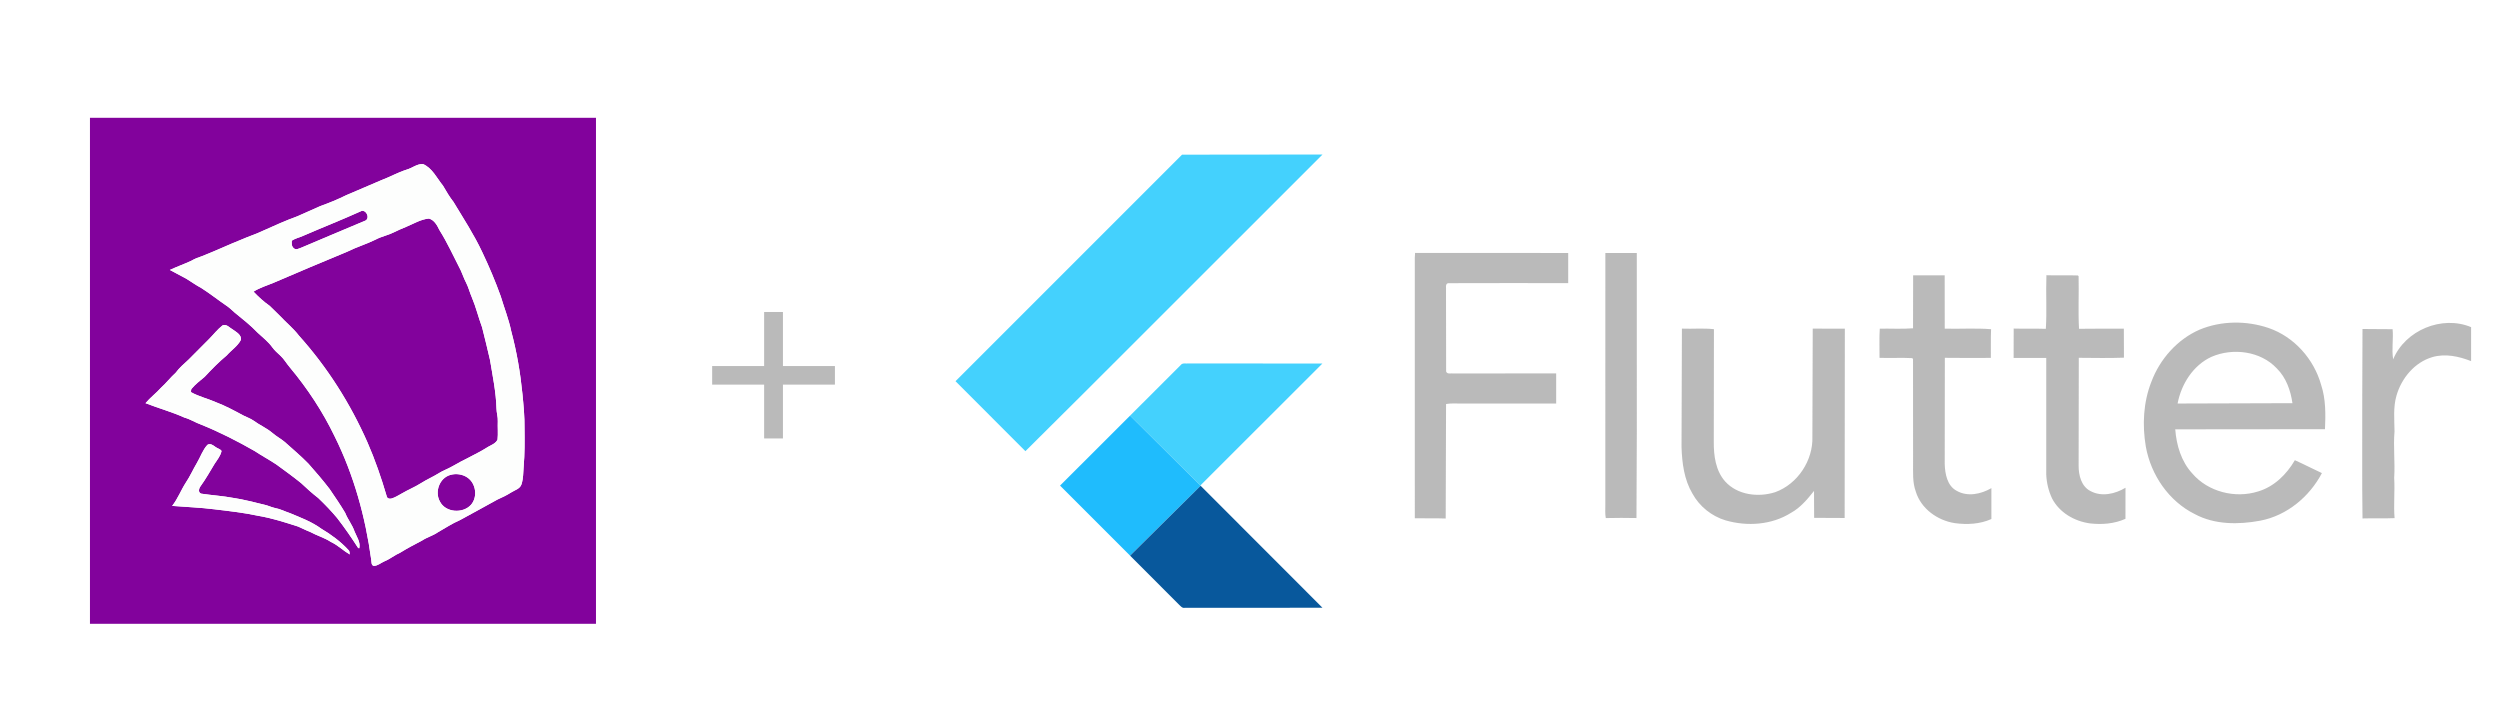
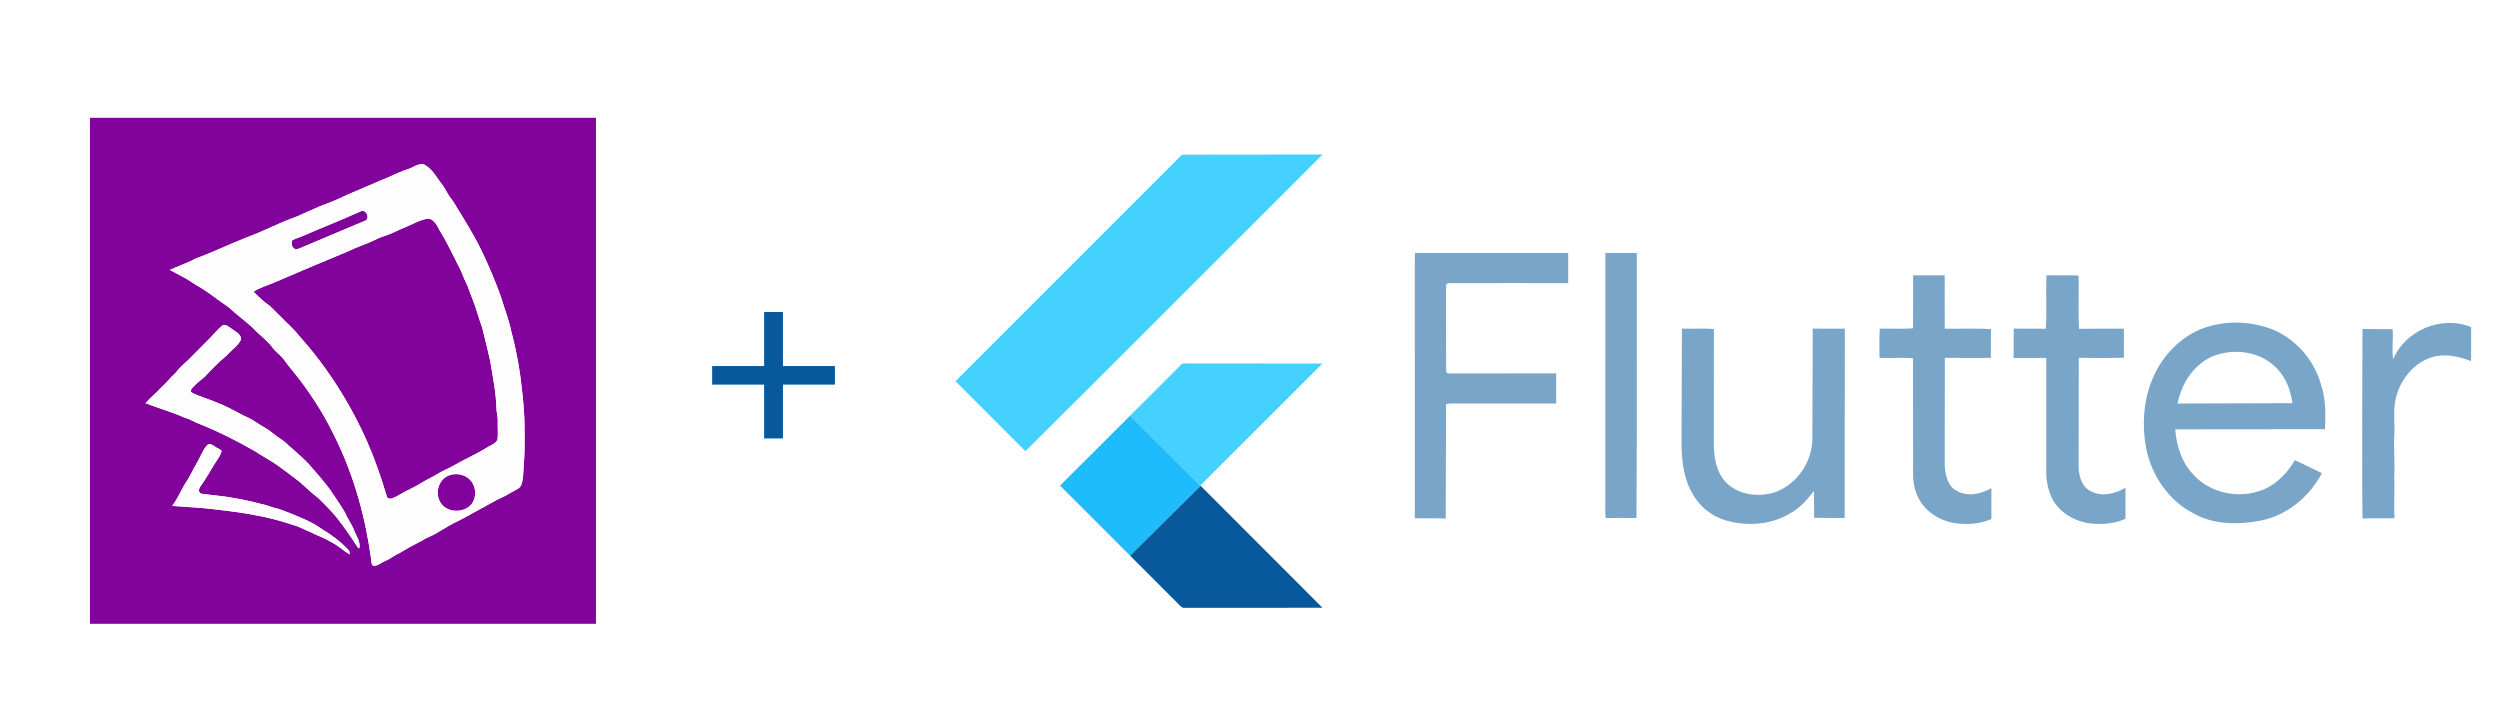
<svg xmlns="http://www.w3.org/2000/svg" viewBox="0 0 953 272" version="1.1" id="svg34">
  <defs id="defs38" />
  <path d="m 450.596,58.958 53.555,-0.059 -89.85,89.804 -23.417,23.286 -26.643,-26.676 z m -0.498,80.185 c 0.695,-0.918 1.974,-0.466 2.944,-0.584 l 51.063,0.013 -46.538,46.492 -26.781,-26.617 z" fill="#44d1fd" id="path26" style="stroke-width:0.656" />
-   <path opacity="0.54" d="m 539.423,96.414 58.381,0.02 -0.006,11.495 c -15.272,0 -30.551,-0.046 -45.83,0.02 -1.167,0.387 -0.616,1.849 -0.748,2.748 l 0.046,30.918 c 0.387,1.161 1.856,0.603 2.761,0.748 l 39.187,-0.02 v 11.482 c -12.184,-0.006 -24.361,-0.006 -36.545,0 -1.81,-0.006 -3.639,-0.118 -5.43,0.19 l -0.138,43.646 c -3.928,-0.157 -7.849,-0.013 -11.777,-0.098 l -0.006,-99.293 z m 72.539,0.02 h 11.987 l 0.006,68.696 -0.131,32.348 c -3.902,-0.072 -7.803,-0.092 -11.698,0.013 -0.302,-1.6 -0.177,-3.226 -0.177,-4.839 z m 117.326,8.518 12.026,0.006 0.02,20.328 c 5.882,0.144 11.797,-0.262 17.666,0.203 -0.164,3.646 -0.026,7.292 -0.092,10.938 -5.849,0.013 -11.692,0.059 -17.535,-0.026 l -0.046,40.486 c 0.125,3.751 0.925,8.282 4.571,10.217 4.164,2.367 9.279,1.252 13.22,-1.03 V 197.851 c -4.341,1.967 -9.292,2.203 -13.954,1.567 -6.571,-1.003 -12.866,-5.482 -14.853,-11.994 -1.318,-3.567 -1.016,-7.416 -1.043,-11.141 l -0.026,-39.43 -0.295,-0.334 c -4.151,-0.223 -8.315,0.033 -12.472,-0.111 0.026,-3.712 -0.144,-7.423 0.092,-11.128 4.223,-0.072 8.466,0.19 12.682,-0.131 z m 50.807,-0.039 c 4,0.138 8,-0.046 11.994,0.092 l 0.275,0.302 c 0.151,6.675 -0.203,13.371 0.157,20.033 5.698,-0.105 11.397,-0.02 17.089,-0.052 l 0.039,11.056 c -5.731,0.216 -11.482,0.085 -17.213,0.052 l -0.066,41.187 c -0.006,3.587 1.03,7.83 4.498,9.594 4.256,2.321 9.416,1.128 13.371,-1.246 l -0.013,11.843 c -4.216,1.902 -8.971,2.269 -13.521,1.744 -5.908,-0.787 -11.692,-4.125 -14.466,-9.535 -1.338,-2.833 -2.085,-5.967 -2.21,-9.095 V 136.441 c -4.151,-0.006 -8.295,0.013 -12.439,0 l 0.026,-11.194 c 4.085,0.111 8.171,-0.033 12.256,0.105 0.433,-6.794 -0.033,-13.633 0.223,-20.44 z m 58.374,20.754 c 8.302,-3.443 17.882,-3.508 26.361,-0.623 9.712,3.351 17.226,11.823 19.981,21.653 1.803,5.449 1.731,11.239 1.475,16.905 l -57.083,0.059 c 0.472,6.079 2.289,12.276 6.512,16.84 6,6.997 16.328,9.594 25.049,6.846 6.118,-1.803 10.892,-6.512 14.033,-11.921 3.475,1.554 6.853,3.325 10.315,4.918 -4.734,9.023 -13.344,16.19 -23.463,18.131 -8.308,1.554 -17.397,1.593 -25.017,-2.511 -9.889,-4.912 -16.695,-14.912 -18.636,-25.666 -1.41,-8.262 -0.971,-17.003 2.138,-24.846 3.259,-8.61 9.849,-16.066 18.335,-19.784 m 4.518,10.367 c -6.984,3.226 -11.482,10.394 -12.885,17.79 l 43.778,-0.138 c -0.695,-4.833 -2.413,-9.744 -5.954,-13.239 -6.203,-6.649 -16.807,-7.948 -24.938,-4.413 z m 69.286,0.951 c 4.571,-11.102 18.61,-16.931 29.712,-12.282 v 12.958 c -4.662,-1.836 -9.889,-2.971 -14.813,-1.521 -6.728,2 -11.705,8 -13.613,14.603 -1.311,4.459 -0.82,9.115 -0.767,13.685 -0.511,5.915 0.256,11.836 -0.131,17.751 0.315,5.108 -0.275,10.217 0.157,15.331 -4.079,0.197 -8.157,-0.013 -12.23,0.125 -0.236,-15.417 -0.033,-30.84 -0.098,-46.263 l 0.092,-25.961 c 3.823,0.105 7.653,-0.013 11.482,0.079 0.348,3.83 -0.426,7.679 0.21,11.495 z m -271.131,-11.718 c 4.066,0.17 8.164,-0.243 12.21,0.216 l -0.059,42.978 c -0.039,5.253 0.708,10.99 4.341,15.069 4.689,5.194 12.63,6.144 19.043,4.092 8.571,-3.069 14.551,-12.144 14.203,-21.22 l 0.131,-41.135 12.243,0.026 -0.072,72.165 c -3.882,-0.066 -7.757,0 -11.633,-0.046 l -0.046,-10.269 c -2.512,3.154 -5.148,6.348 -8.748,8.335 -7.371,4.649 -16.721,5.266 -24.977,2.885 -5.325,-1.607 -9.961,-5.338 -12.63,-10.217 -3.167,-5.364 -3.967,-11.705 -4.151,-17.817 z" id="path28" style="stroke-width:0.656;fill:#808080" />
+   <path opacity="0.54" d="m 539.423,96.414 58.381,0.02 -0.006,11.495 c -15.272,0 -30.551,-0.046 -45.83,0.02 -1.167,0.387 -0.616,1.849 -0.748,2.748 l 0.046,30.918 c 0.387,1.161 1.856,0.603 2.761,0.748 l 39.187,-0.02 v 11.482 c -12.184,-0.006 -24.361,-0.006 -36.545,0 -1.81,-0.006 -3.639,-0.118 -5.43,0.19 l -0.138,43.646 c -3.928,-0.157 -7.849,-0.013 -11.777,-0.098 l -0.006,-99.293 z m 72.539,0.02 h 11.987 l 0.006,68.696 -0.131,32.348 c -3.902,-0.072 -7.803,-0.092 -11.698,0.013 -0.302,-1.6 -0.177,-3.226 -0.177,-4.839 z m 117.326,8.518 12.026,0.006 0.02,20.328 c 5.882,0.144 11.797,-0.262 17.666,0.203 -0.164,3.646 -0.026,7.292 -0.092,10.938 -5.849,0.013 -11.692,0.059 -17.535,-0.026 l -0.046,40.486 c 0.125,3.751 0.925,8.282 4.571,10.217 4.164,2.367 9.279,1.252 13.22,-1.03 V 197.851 c -4.341,1.967 -9.292,2.203 -13.954,1.567 -6.571,-1.003 -12.866,-5.482 -14.853,-11.994 -1.318,-3.567 -1.016,-7.416 -1.043,-11.141 l -0.026,-39.43 -0.295,-0.334 c -4.151,-0.223 -8.315,0.033 -12.472,-0.111 0.026,-3.712 -0.144,-7.423 0.092,-11.128 4.223,-0.072 8.466,0.19 12.682,-0.131 z m 50.807,-0.039 c 4,0.138 8,-0.046 11.994,0.092 l 0.275,0.302 c 0.151,6.675 -0.203,13.371 0.157,20.033 5.698,-0.105 11.397,-0.02 17.089,-0.052 l 0.039,11.056 c -5.731,0.216 -11.482,0.085 -17.213,0.052 l -0.066,41.187 c -0.006,3.587 1.03,7.83 4.498,9.594 4.256,2.321 9.416,1.128 13.371,-1.246 l -0.013,11.843 c -4.216,1.902 -8.971,2.269 -13.521,1.744 -5.908,-0.787 -11.692,-4.125 -14.466,-9.535 -1.338,-2.833 -2.085,-5.967 -2.21,-9.095 V 136.441 c -4.151,-0.006 -8.295,0.013 -12.439,0 l 0.026,-11.194 c 4.085,0.111 8.171,-0.033 12.256,0.105 0.433,-6.794 -0.033,-13.633 0.223,-20.44 z m 58.374,20.754 c 8.302,-3.443 17.882,-3.508 26.361,-0.623 9.712,3.351 17.226,11.823 19.981,21.653 1.803,5.449 1.731,11.239 1.475,16.905 l -57.083,0.059 c 0.472,6.079 2.289,12.276 6.512,16.84 6,6.997 16.328,9.594 25.049,6.846 6.118,-1.803 10.892,-6.512 14.033,-11.921 3.475,1.554 6.853,3.325 10.315,4.918 -4.734,9.023 -13.344,16.19 -23.463,18.131 -8.308,1.554 -17.397,1.593 -25.017,-2.511 -9.889,-4.912 -16.695,-14.912 -18.636,-25.666 -1.41,-8.262 -0.971,-17.003 2.138,-24.846 3.259,-8.61 9.849,-16.066 18.335,-19.784 m 4.518,10.367 c -6.984,3.226 -11.482,10.394 -12.885,17.79 l 43.778,-0.138 c -0.695,-4.833 -2.413,-9.744 -5.954,-13.239 -6.203,-6.649 -16.807,-7.948 -24.938,-4.413 z m 69.286,0.951 c 4.571,-11.102 18.61,-16.931 29.712,-12.282 v 12.958 c -4.662,-1.836 -9.889,-2.971 -14.813,-1.521 -6.728,2 -11.705,8 -13.613,14.603 -1.311,4.459 -0.82,9.115 -0.767,13.685 -0.511,5.915 0.256,11.836 -0.131,17.751 0.315,5.108 -0.275,10.217 0.157,15.331 -4.079,0.197 -8.157,-0.013 -12.23,0.125 -0.236,-15.417 -0.033,-30.84 -0.098,-46.263 l 0.092,-25.961 c 3.823,0.105 7.653,-0.013 11.482,0.079 0.348,3.83 -0.426,7.679 0.21,11.495 z m -271.131,-11.718 c 4.066,0.17 8.164,-0.243 12.21,0.216 l -0.059,42.978 c -0.039,5.253 0.708,10.99 4.341,15.069 4.689,5.194 12.63,6.144 19.043,4.092 8.571,-3.069 14.551,-12.144 14.203,-21.22 l 0.131,-41.135 12.243,0.026 -0.072,72.165 c -3.882,-0.066 -7.757,0 -11.633,-0.046 l -0.046,-10.269 c -2.512,3.154 -5.148,6.348 -8.748,8.335 -7.371,4.649 -16.721,5.266 -24.977,2.885 -5.325,-1.607 -9.961,-5.338 -12.63,-10.217 -3.167,-5.364 -3.967,-11.705 -4.151,-17.817 z" id="path28" style="stroke-width:0.656;fill:#08589c;fill-opacity:1" />
  <path fill="#1fbcfd" d="m 404.09,185.11 26.695,-26.663 26.781,26.617 0.111,0.118 -26.886,26.636 z" id="path30" style="stroke-width:0.656" />
  <path fill="#08589c" d="m 430.792,211.819 26.886,-26.636 46.446,46.492 c -17.495,0.039 -34.984,-0.013 -52.473,0.026 -0.997,0.223 -1.613,-0.689 -2.249,-1.252 z" id="path32" style="stroke-width:0.656" />
  <g id="g75" transform="matrix(0.3767455,0,0,0.3767455,34.292,44.91039)">
    <g id="#82029cff">
      <path fill="#82029c" opacity="1" d="M 0,0 H 512 V 512 H 0 V 0 m 320.47,52.43 c -9.03,2.86 -17.3,7.57 -26.15,10.89 -11.68,4.99 -23.32,10.04 -35.01,14.98 -8.48,4.2 -17.23,7.81 -26.14,10.98 -7.79,3.45 -15.54,6.99 -23.36,10.38 -11.5,4.19 -22.69,9.14 -33.81,14.21 -7.42,3.58 -15.3,6.06 -22.83,9.38 -13.45,5.36 -26.54,11.57 -40.04,16.83 -3.63,1.18 -7.2,2.57 -10.49,4.53 -7.14,3.37 -14.65,5.93 -21.77,9.33 5.46,2.96 10.98,5.81 16.45,8.77 5.2,3.14 10.09,6.77 15.47,9.6 8.68,5.52 16.73,11.96 25.23,17.74 2.94,1.97 5.54,4.39 8.13,6.79 8.01,6.62 16.31,12.98 23.47,20.55 5.18,4.81 10.9,9.19 15.03,15.01 2.2,3.1 5.14,5.53 7.89,8.12 3.87,3.53 6.41,8.18 9.81,12.13 17.79,21.33 33.21,44.7 45.26,69.75 19.39,39.02 31.12,81.54 36.97,124.62 0.45,2.14 -0.21,5.59 2.52,6.35 4.01,0.01 7.15,-3 10.67,-4.53 5.75,-2.32 10.52,-6.41 16.2,-8.88 7.12,-4.39 14.5,-8.31 21.93,-12.15 5.14,-3.45 11.26,-4.99 16.32,-8.56 7.29,-4.13 14.27,-8.81 21.99,-12.12 12.65,-6.95 25.37,-13.76 37.96,-20.82 4.76,-2.14 9.49,-4.35 13.9,-7.19 3.75,-2.43 9.2,-3.64 10.61,-8.45 1.79,-5.7 1.76,-11.75 2.14,-17.65 1.17,-12.97 1,-26.02 0.87,-39.03 0.16,-11.52 -0.95,-23 -2.08,-34.45 -2.11,-21.46 -5.76,-42.78 -11.35,-63.62 -2.5,-12.15 -7.14,-23.68 -10.69,-35.53 -5.44,-15.09 -11.68,-29.89 -18.59,-44.35 -8.28,-17.74 -19.04,-34.16 -29.12,-50.89 -4.05,-5.14 -7.32,-10.78 -10.6,-16.41 -6.27,-7.7 -10.77,-17.85 -20.37,-22 -5.98,-0.21 -10.85,4.11 -16.42,5.69 m -199.8,171.24 c -7.03,6.97 -14.03,13.97 -20.95,21.05 -4.48,4.2 -9.26,8.11 -12.88,13.13 -5.28,4.74 -9.57,10.42 -14.85,15.17 -4.92,5.58 -11.01,10 -15.77,15.72 13.04,5.11 26.61,8.81 39.38,14.58 5.96,1.62 11.13,5.1 16.93,7.13 18.74,7.57 36.76,16.77 54.28,26.81 7.06,4.69 14.53,8.72 21.61,13.38 8.43,6.21 16.98,12.26 25.1,18.88 5.67,5.34 11.46,10.57 17.62,15.34 6.66,6.34 13.04,12.99 18.94,20.05 7.58,9.78 14.64,19.96 21.29,30.38 0.29,0.06 0.85,0.19 1.14,0.25 1.43,-6.26 -2.63,-11.54 -4.81,-17.03 -2.25,-6.71 -6.88,-12.22 -9.45,-18.78 -4.89,-8.28 -10.39,-16.2 -15.78,-24.17 -6.79,-8.83 -14.03,-17.29 -21.43,-25.62 -7.58,-7.78 -15.91,-14.76 -24,-21.99 -4.01,-3.37 -8.71,-5.8 -12.65,-9.27 -5.75,-4.87 -12.78,-7.79 -18.81,-12.25 -3.11,-2.19 -6.74,-3.39 -10.1,-5.1 -9.18,-4.9 -18.35,-9.94 -28.11,-13.61 -8.26,-3.66 -17.22,-5.67 -25.13,-10.14 0.12,-1.2 -0.21,-2.66 0.76,-3.59 3.78,-4.59 8.58,-8.11 13.07,-11.92 7.07,-7.6 14.34,-15.04 22.34,-21.67 4.66,-5.33 11.01,-9.32 14.33,-15.73 0.79,-5.02 -4.61,-7.85 -8.05,-10.35 -3.29,-1.71 -6.38,-6 -10.48,-4.31 -5.1,3.92 -9.03,9.11 -13.54,13.66 m -1.81,107.23 c -4.86,5.23 -7.02,12.26 -10.64,18.3 -3.89,6.52 -6.91,13.53 -11.16,19.83 -4.96,7.67 -8.19,16.43 -13.88,23.64 14.24,1.19 28.54,1.63 42.72,3.44 14.8,1.78 29.64,3.43 44.22,6.56 13.82,2.32 27.18,6.64 40.48,10.9 4.16,1.77 8.14,3.92 12.37,5.52 6.81,3.76 14.42,5.78 20.93,10.13 6.95,3.2 12.4,8.73 18.91,12.59 -0.18,-1.53 0.09,-3.33 -1.22,-4.43 -7.93,-8.61 -17.42,-15.63 -27.45,-21.58 -9.46,-6.94 -20.54,-11.1 -31.28,-15.61 -5.3,-1.74 -10.28,-4.45 -15.82,-5.42 -3.63,-0.79 -6.97,-2.55 -10.62,-3.3 -10.35,-2.43 -20.62,-5.28 -31.16,-6.83 -10.82,-2.05 -21.84,-2.73 -32.72,-4.35 -3.35,-1.11 -2.36,-5.33 -0.67,-7.48 5.25,-7.27 9.65,-15.1 14.29,-22.77 2.68,-4.09 5.99,-8.01 6.98,-12.94 -1.33,-2.13 -4.24,-2.55 -6.16,-4.08 -2.28,-1.66 -5.3,-4.02 -8.12,-2.12 z" id="path42" />
      <path fill="#82029c" opacity="1" d="m 273.63,94.75 c 5.28,-3.06 10.13,6.19 5.3,9.16 -21.53,9.22 -43.27,18.02 -64.76,27.34 -2.5,0.85 -5.74,2.98 -8.04,0.6 -2.24,-1.85 -2.06,-4.95 -1.9,-7.56 3.47,-2.27 7.59,-3.15 11.34,-4.82 19.29,-8.39 38.89,-16.04 58.06,-24.72 z" id="path44" />
      <path fill="#82029c" opacity="1" d="m 319.55,110.49 c 7.68,-3.12 15.01,-7.81 23.42,-8.56 5.42,1.46 8.31,6.84 10.58,11.55 8.27,13.11 14.58,27.3 21.7,41.03 1.82,3.99 3.17,8.19 5.23,12.09 2.5,4.8 3.74,10.11 5.91,15.05 4.21,9.88 6.66,20.38 10.4,30.43 2.76,10.97 5.48,21.96 8,33 2.68,16.24 6.07,32.46 6.54,48.98 0.03,4.34 1.55,8.54 1.32,12.9 -0.26,6.19 0.41,12.42 -0.24,18.58 -1.77,3.92 -6.12,5.41 -9.6,7.4 -11.79,7.51 -24.75,12.93 -36.79,20.01 -4.09,2.39 -8.64,3.88 -12.65,6.41 -6.01,3.79 -12.59,6.57 -18.57,10.4 -6.26,3.95 -13.16,6.71 -19.51,10.48 -3.36,1.85 -6.65,4 -10.38,5.04 -1.93,0.55 -4.41,-0.3 -4.69,-2.51 -5.44,-18.5 -11.72,-36.78 -19.47,-54.45 -17.32,-39.25 -40.55,-75.92 -69.24,-107.84 -5.56,-7.37 -12.85,-13.13 -19.09,-19.88 -3.6,-3.4 -6.97,-7.03 -10.61,-10.37 -5.96,-4.13 -11.31,-9.1 -16.31,-14.33 6.11,-3.9 13.14,-6.07 19.82,-8.77 24.92,-10.84 50.03,-21.23 75.1,-31.71 9.32,-4.68 19.39,-7.6 28.72,-12.25 5.73,-3.1 12.23,-4.25 18.04,-7.16 4.06,-1.99 8.17,-3.86 12.37,-5.52 z" id="path46" />
      <path fill="#82029c" opacity="1" d="m 364.36,361.41 c 5.89,-1.77 12.54,-0.89 17.63,2.62 8.62,5.95 10.47,19.53 3.62,27.47 -8.3,9.26 -25.99,8.02 -31.64,-3.48 -5.26,-9.68 -0.35,-23.36 10.39,-26.61 z" id="path48" />
    </g>
    <g id="#fdfefdff">
      <path fill="#fdfefd" opacity="1" d="m 320.47,52.43 c 5.57,-1.58 10.44,-5.9 16.42,-5.69 9.6,4.15 14.1,14.3 20.37,22 3.28,5.63 6.55,11.27 10.6,16.41 10.08,16.73 20.84,33.15 29.12,50.89 6.91,14.46 13.15,29.26 18.59,44.35 3.55,11.85 8.19,23.38 10.69,35.53 5.59,20.84 9.24,42.16 11.35,63.62 1.13,11.45 2.24,22.93 2.08,34.45 0.13,13.01 0.3,26.06 -0.87,39.03 -0.38,5.9 -0.35,11.95 -2.14,17.65 -1.41,4.81 -6.86,6.02 -10.61,8.45 -4.41,2.84 -9.14,5.05 -13.9,7.19 -12.59,7.06 -25.31,13.87 -37.96,20.82 -7.72,3.31 -14.7,7.99 -21.99,12.12 -5.06,3.57 -11.18,5.11 -16.32,8.56 -7.43,3.84 -14.81,7.76 -21.93,12.15 -5.68,2.47 -10.45,6.56 -16.2,8.88 -3.52,1.53 -6.66,4.54 -10.67,4.53 -2.73,-0.76 -2.07,-4.21 -2.52,-6.35 -5.85,-43.08 -17.58,-85.6 -36.97,-124.62 -12.05,-25.05 -27.47,-48.42 -45.26,-69.75 -3.4,-3.95 -5.94,-8.6 -9.81,-12.13 -2.75,-2.59 -5.69,-5.02 -7.89,-8.12 -4.13,-5.82 -9.85,-10.2 -15.03,-15.01 -7.16,-7.57 -15.46,-13.93 -23.47,-20.55 -2.59,-2.4 -5.19,-4.82 -8.13,-6.79 -8.5,-5.78 -16.55,-12.22 -25.23,-17.74 -5.38,-2.83 -10.27,-6.46 -15.47,-9.6 -5.47,-2.96 -10.99,-5.81 -16.45,-8.77 7.12,-3.4 14.63,-5.96 21.77,-9.33 3.29,-1.96 6.86,-3.35 10.49,-4.53 13.5,-5.26 26.59,-11.47 40.04,-16.83 7.53,-3.32 15.41,-5.8 22.83,-9.38 11.12,-5.07 22.31,-10.02 33.81,-14.21 7.82,-3.39 15.57,-6.93 23.36,-10.38 8.91,-3.17 17.66,-6.78 26.14,-10.98 11.69,-4.94 23.33,-9.99 35.01,-14.98 8.85,-3.32 17.12,-8.03 26.15,-10.89 m -46.84,42.32 c -19.17,8.68 -38.77,16.33 -58.06,24.72 -3.75,1.67 -7.87,2.55 -11.34,4.82 -0.16,2.61 -0.34,5.71 1.9,7.56 2.3,2.38 5.54,0.25 8.04,-0.6 21.49,-9.32 43.23,-18.12 64.76,-27.34 4.83,-2.97 -0.02,-12.22 -5.3,-9.16 m 45.92,15.74 c -4.2,1.66 -8.31,3.53 -12.37,5.52 -5.81,2.91 -12.31,4.06 -18.04,7.16 -9.33,4.65 -19.4,7.57 -28.72,12.25 -25.07,10.48 -50.18,20.87 -75.1,31.71 -6.68,2.7 -13.71,4.87 -19.82,8.77 5,5.23 10.35,10.2 16.31,14.33 3.64,3.34 7.01,6.97 10.61,10.37 6.24,6.75 13.53,12.51 19.09,19.88 28.69,31.92 51.92,68.59 69.24,107.84 7.75,17.67 14.03,35.95 19.47,54.45 0.28,2.21 2.76,3.06 4.69,2.51 3.73,-1.04 7.02,-3.19 10.38,-5.04 6.35,-3.77 13.25,-6.53 19.51,-10.48 5.98,-3.83 12.56,-6.61 18.57,-10.4 4.01,-2.53 8.56,-4.02 12.65,-6.41 12.04,-7.08 25,-12.5 36.79,-20.01 3.48,-1.99 7.83,-3.48 9.6,-7.4 0.65,-6.16 -0.02,-12.39 0.24,-18.58 0.23,-4.36 -1.29,-8.56 -1.32,-12.9 -0.47,-16.52 -3.86,-32.74 -6.54,-48.98 -2.52,-11.04 -5.24,-22.03 -8,-33 -3.74,-10.05 -6.19,-20.55 -10.4,-30.43 -2.17,-4.94 -3.41,-10.25 -5.91,-15.05 -2.06,-3.9 -3.41,-8.1 -5.23,-12.09 -7.12,-13.73 -13.43,-27.92 -21.7,-41.03 -2.27,-4.71 -5.16,-10.09 -10.58,-11.55 -8.41,0.75 -15.74,5.44 -23.42,8.56 m 44.81,250.92 c -10.74,3.25 -15.65,16.93 -10.39,26.61 5.65,11.5 23.34,12.74 31.64,3.48 6.85,-7.94 5,-21.52 -3.62,-27.47 -5.09,-3.51 -11.74,-4.39 -17.63,-2.62 z" id="path51" />
      <path fill="#fdfefd" opacity="1" d="m 120.67,223.67 c 4.51,-4.55 8.44,-9.74 13.54,-13.66 4.1,-1.69 7.19,2.6 10.48,4.31 3.44,2.5 8.84,5.33 8.05,10.35 -3.32,6.41 -9.67,10.4 -14.33,15.73 -8,6.63 -15.27,14.07 -22.34,21.67 -4.49,3.81 -9.29,7.33 -13.07,11.92 -0.97,0.93 -0.64,2.39 -0.76,3.59 7.91,4.47 16.87,6.48 25.13,10.14 9.76,3.67 18.93,8.71 28.11,13.61 3.36,1.71 6.99,2.91 10.1,5.1 6.03,4.46 13.06,7.38 18.81,12.25 3.94,3.47 8.64,5.9 12.65,9.27 8.09,7.23 16.42,14.21 24,21.99 7.4,8.33 14.64,16.79 21.43,25.62 5.39,7.97 10.89,15.89 15.78,24.17 2.57,6.56 7.2,12.07 9.45,18.78 2.18,5.49 6.24,10.77 4.81,17.03 -0.29,-0.06 -0.85,-0.19 -1.14,-0.25 -6.65,-10.42 -13.71,-20.6 -21.29,-30.38 -5.9,-7.06 -12.28,-13.71 -18.94,-20.05 -6.16,-4.77 -11.95,-10 -17.62,-15.34 -8.12,-6.62 -16.67,-12.67 -25.1,-18.88 -7.08,-4.66 -14.55,-8.69 -21.61,-13.38 -17.52,-10.04 -35.54,-19.24 -54.28,-26.81 -5.8,-2.03 -10.97,-5.51 -16.93,-7.13 -12.77,-5.77 -26.34,-9.47 -39.38,-14.58 4.76,-5.72 10.85,-10.14 15.77,-15.72 5.28,-4.75 9.57,-10.43 14.85,-15.17 3.62,-5.02 8.4,-8.93 12.88,-13.13 6.92,-7.08 13.92,-14.08 20.95,-21.05 z" id="path53" />
      <path fill="#fdfefd" opacity="1" d="m 118.86,330.9 c 2.82,-1.9 5.84,0.46 8.12,2.12 1.92,1.53 4.83,1.95 6.16,4.08 -0.99,4.93 -4.3,8.85 -6.98,12.94 -4.64,7.67 -9.04,15.5 -14.29,22.77 -1.69,2.15 -2.68,6.37 0.67,7.48 10.88,1.62 21.9,2.3 32.72,4.35 10.54,1.55 20.81,4.4 31.16,6.83 3.65,0.75 6.99,2.51 10.62,3.3 5.54,0.97 10.52,3.68 15.82,5.42 10.74,4.51 21.82,8.67 31.28,15.61 10.03,5.95 19.52,12.97 27.45,21.58 1.31,1.1 1.04,2.9 1.22,4.43 -6.51,-3.86 -11.96,-9.39 -18.91,-12.59 -6.51,-4.35 -14.12,-6.37 -20.93,-10.13 -4.23,-1.6 -8.21,-3.75 -12.37,-5.52 -13.3,-4.26 -26.66,-8.58 -40.48,-10.9 -14.58,-3.13 -29.42,-4.78 -44.22,-6.56 -14.18,-1.81 -28.48,-2.25 -42.72,-3.44 5.69,-7.21 8.92,-15.97 13.88,-23.64 4.25,-6.3 7.27,-13.31 11.16,-19.83 3.62,-6.04 5.78,-13.07 10.64,-18.3 z" id="path55" />
    </g>
  </g>
-   <text xml:space="preserve" style="font-style:normal;font-weight:normal;font-size:99.578px;line-height:1.25;font-family:sans-serif;fill:#808080;fill-opacity:0.541;stroke:none;stroke-width:0.519;" x="266.488" y="178.179" id="text79">
-     <tspan id="tspan77" x="266.488" y="178.179" style="font-style:normal;font-variant:normal;font-weight:normal;font-stretch:normal;font-size:99.578px;font-family:'CaskaydiaCove NF';-inkscape-font-specification:'CaskaydiaCove NF';fill:#808080;fill-opacity:0.541;stroke-width:0.519;">+</tspan>
+   <text xml:space="preserve" style="font-style:normal;font-weight:normal;font-size:99.578px;line-height:1.25;font-family:sans-serif;fill:#08589c;fill-opacity:1;stroke:none;stroke-width:0.519;" x="266.488" y="178.179" id="text79">
+     <tspan id="tspan77" x="266.488" y="178.179" style="font-style:normal;font-variant:normal;font-weight:normal;font-stretch:normal;font-size:99.578px;font-family:'CaskaydiaCove NF';-inkscape-font-specification:'CaskaydiaCove NF';fill:#08589c;fill-opacity:1;stroke-width:0.519;">+</tspan>
  </text>
</svg>
